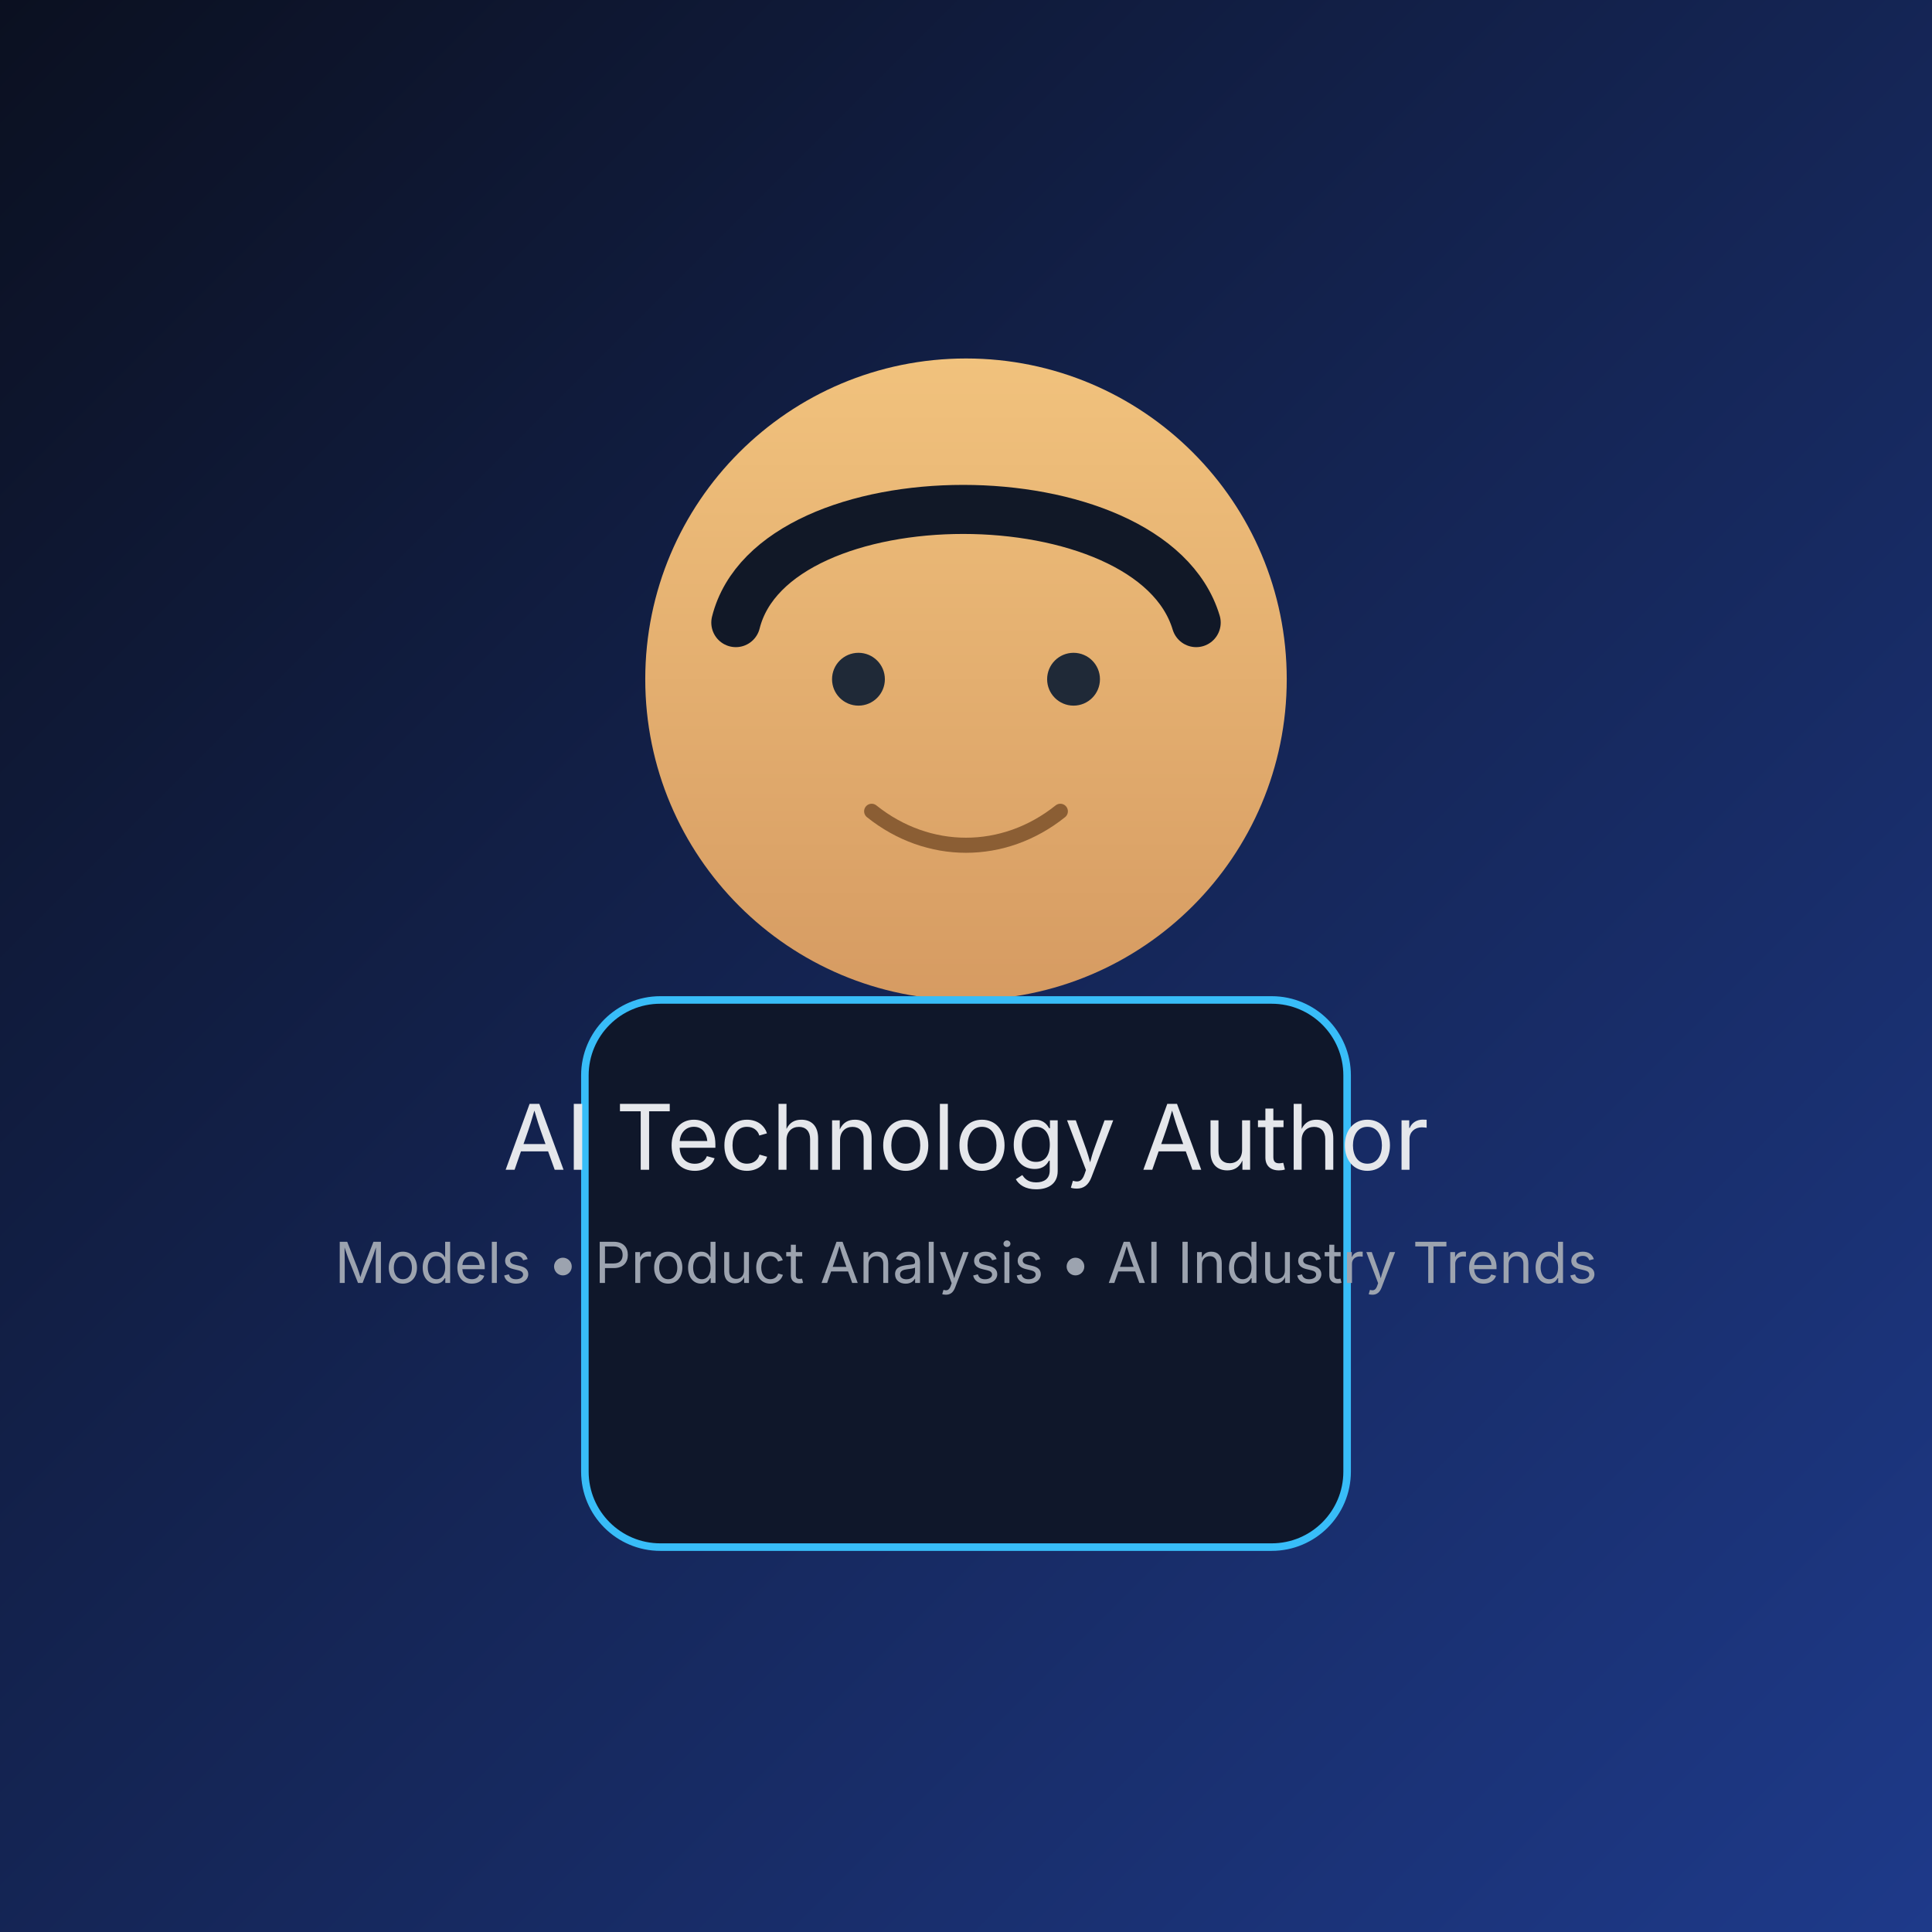
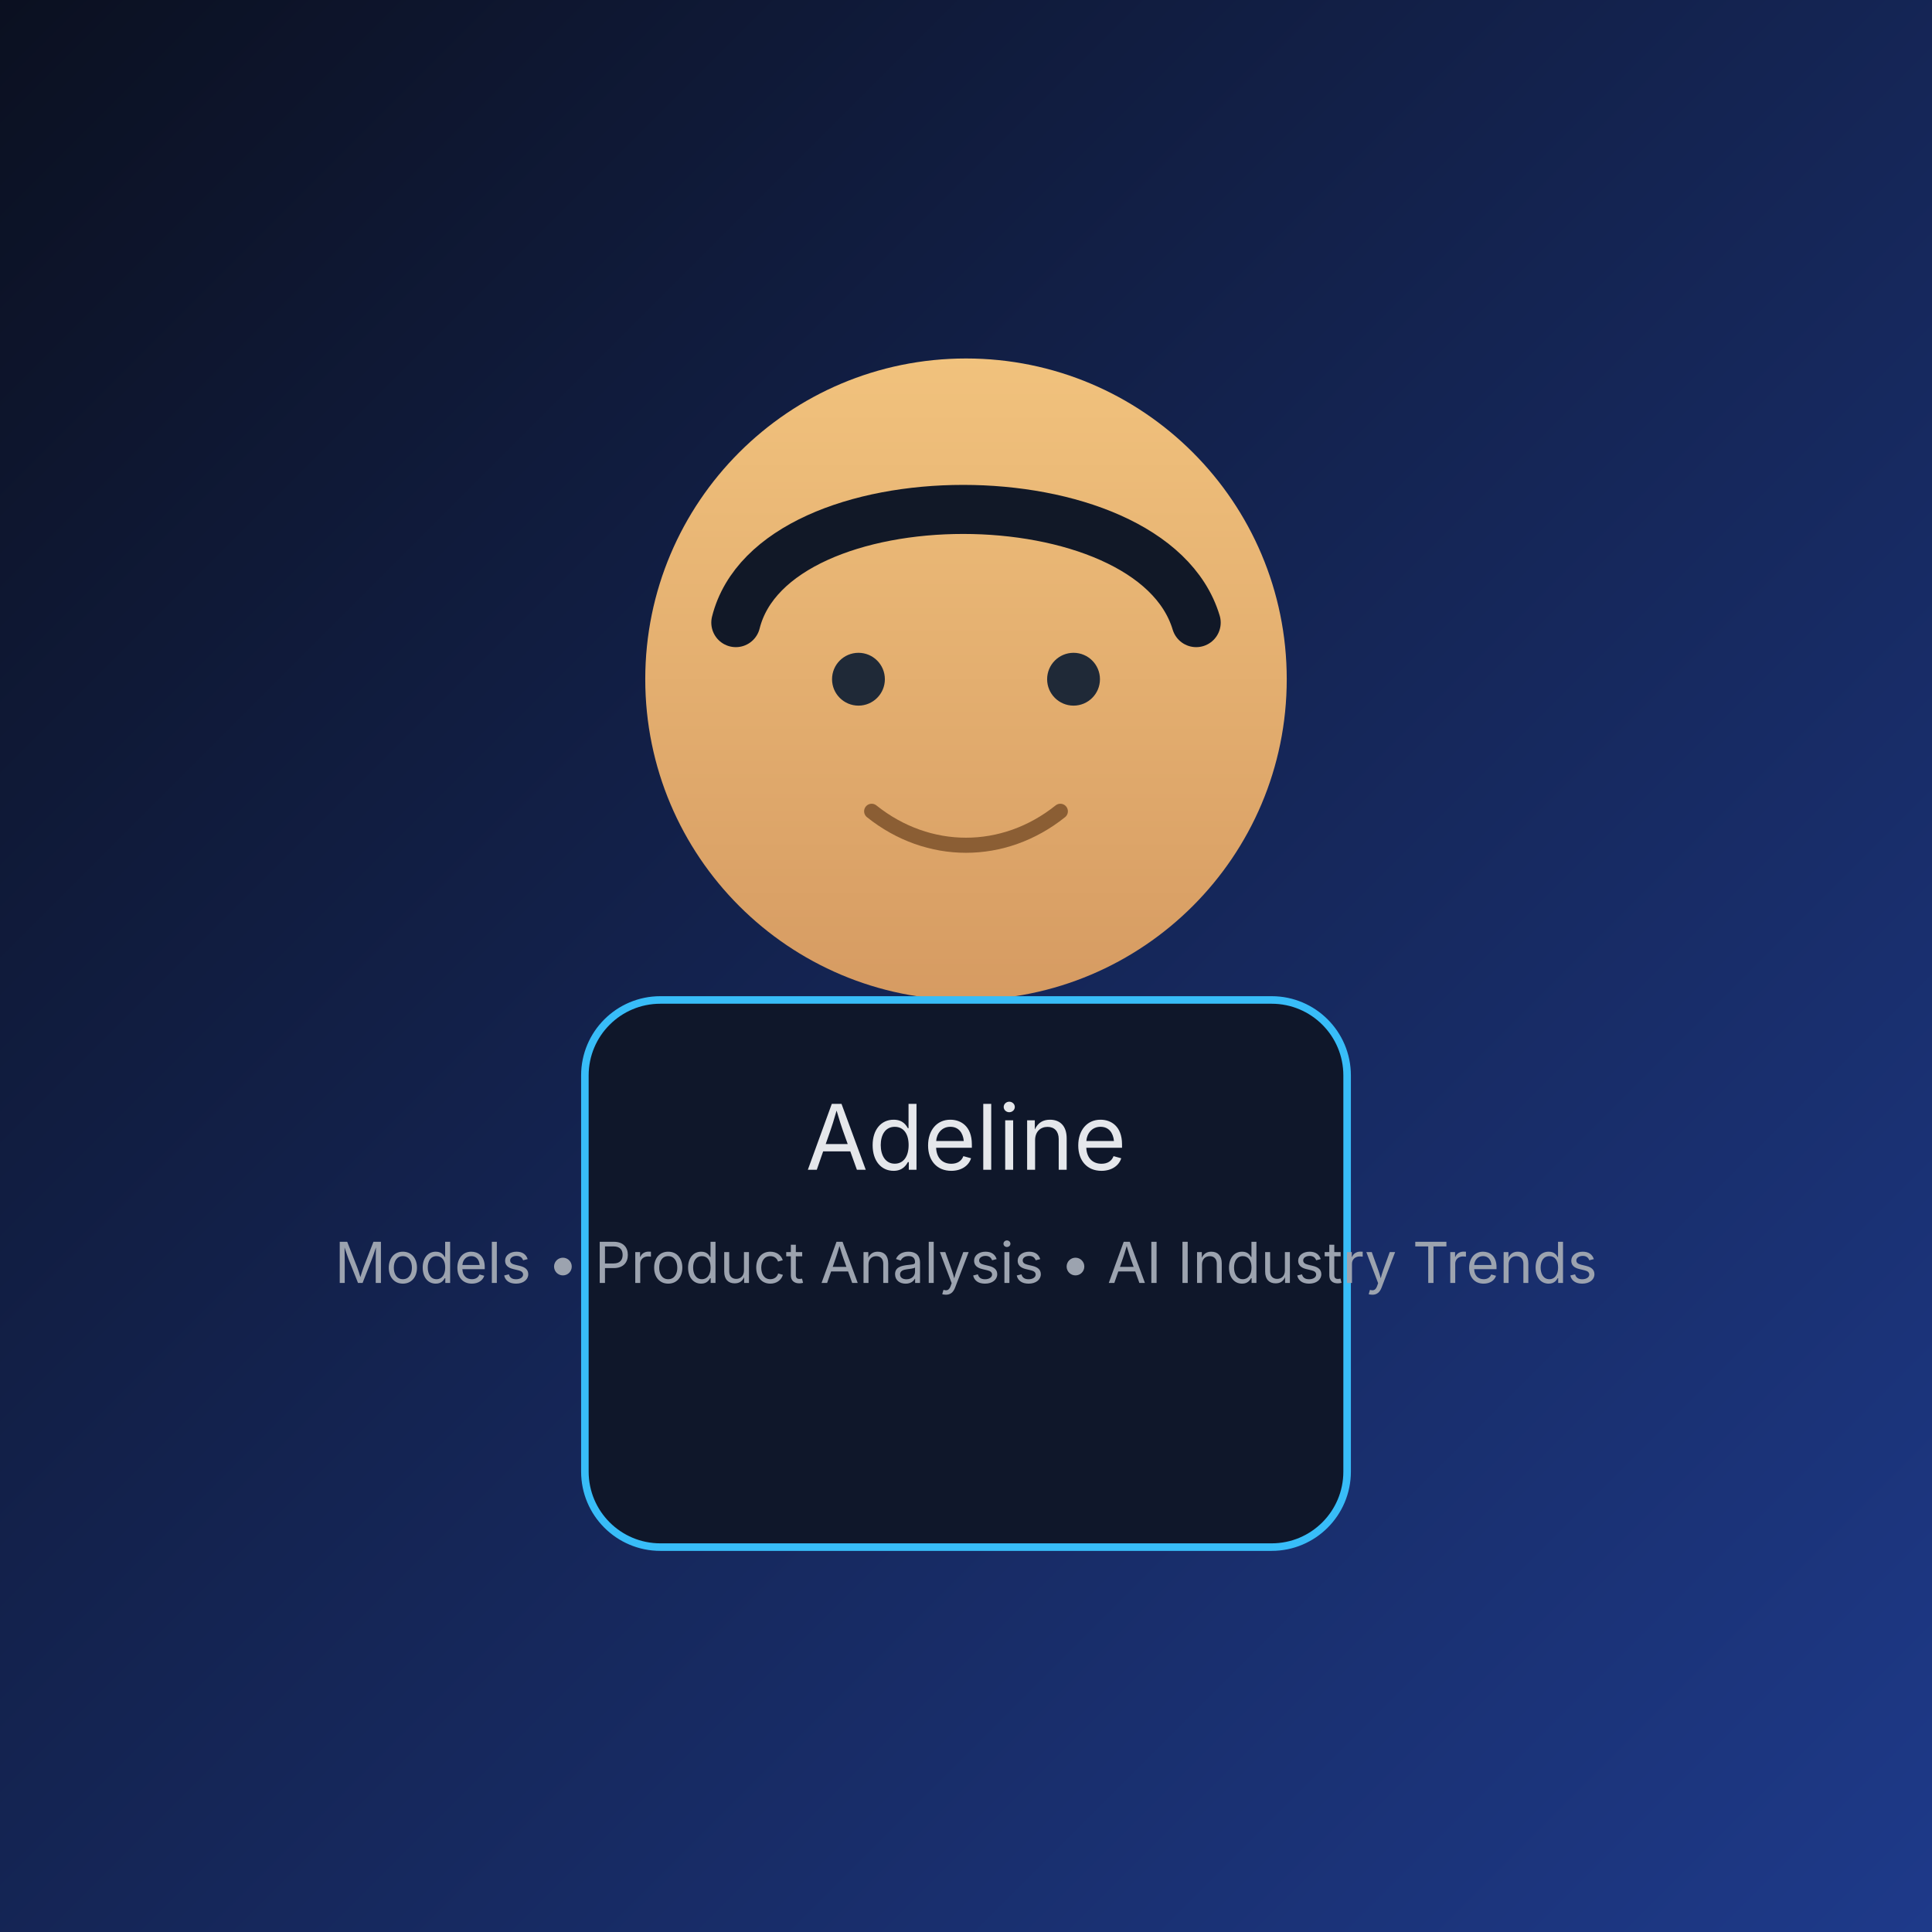
- <svg xmlns="http://www.w3.org/2000/svg" width="1024" height="1024" viewBox="0 0 1024 1024" role="img" aria-label="AI Technology Author portrait">
+ <svg xmlns="http://www.w3.org/2000/svg" width="1024" height="1024" viewBox="0 0 1024 1024" role="img" aria-label="Adeline portrait">
  <defs>
    <linearGradient id="bg" x1="0" y1="0" x2="1" y2="1">
      <stop offset="0%" stop-color="#0b1020" />
      <stop offset="100%" stop-color="#1e3a8a" />
    </linearGradient>
    <linearGradient id="skin" x1="0" y1="0" x2="0" y2="1">
      <stop offset="0%" stop-color="#f1c27d" />
      <stop offset="100%" stop-color="#d69b62" />
    </linearGradient>
  </defs>
  <rect width="1024" height="1024" fill="url(#bg)" />
  <circle cx="512" cy="360" r="170" fill="url(#skin)" />
  <rect x="310" y="530" width="404" height="290" rx="40" fill="#0f172a" stroke="#38bdf8" stroke-width="4" />
  <path d="M390 330c20-80 220-80 244 0" fill="none" stroke="#111827" stroke-width="26" stroke-linecap="round" />
  <circle cx="455" cy="360" r="14" fill="#1f2937" />
  <circle cx="569" cy="360" r="14" fill="#1f2937" />
  <path d="M462 430c30 24 70 24 100 0" fill="none" stroke="#8b5e34" stroke-width="8" stroke-linecap="round" />
-   <text x="512" y="620" fill="#e5e7eb" font-size="48" text-anchor="middle" font-family="Inter,Arial,sans-serif">AI Technology Author</text>
+   <text x="512" y="620" fill="#e5e7eb" font-size="48" text-anchor="middle" font-family="Inter,Arial,sans-serif">Adeline</text>
  <text x="512" y="680" fill="#9ca3af" font-size="30" text-anchor="middle" font-family="Inter,Arial,sans-serif">Models • Product Analysis • AI Industry Trends</text>
</svg>
